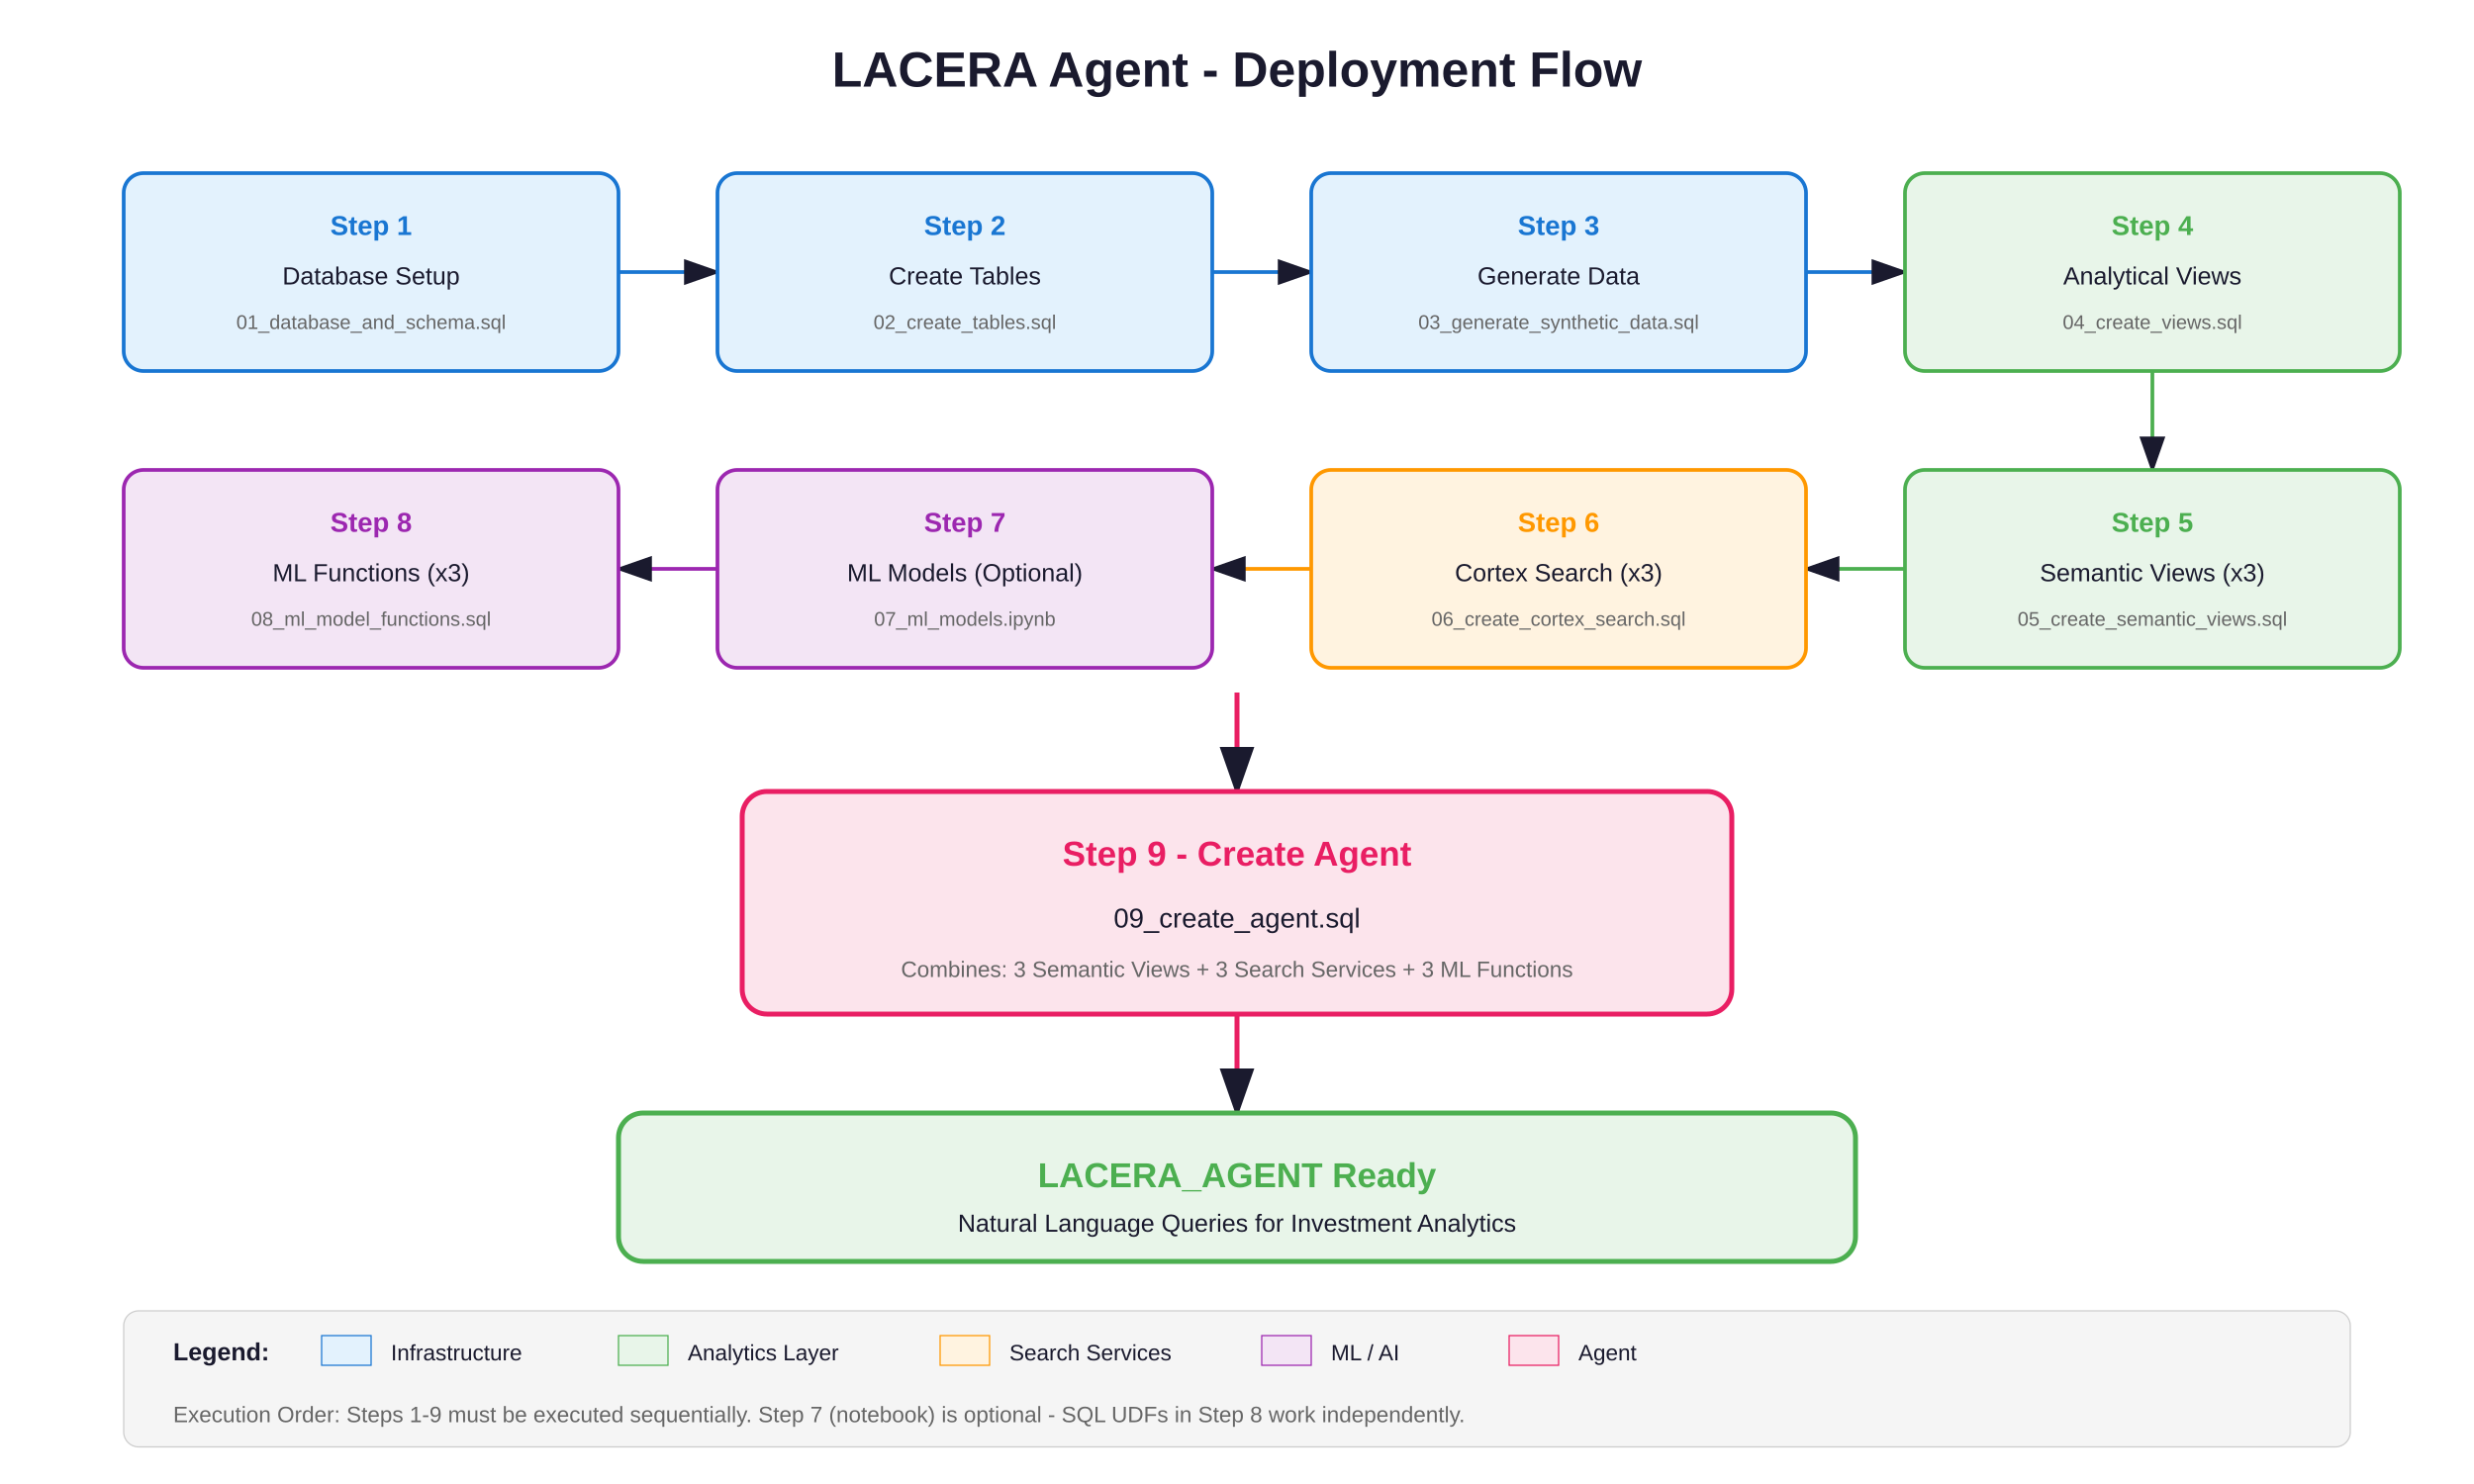
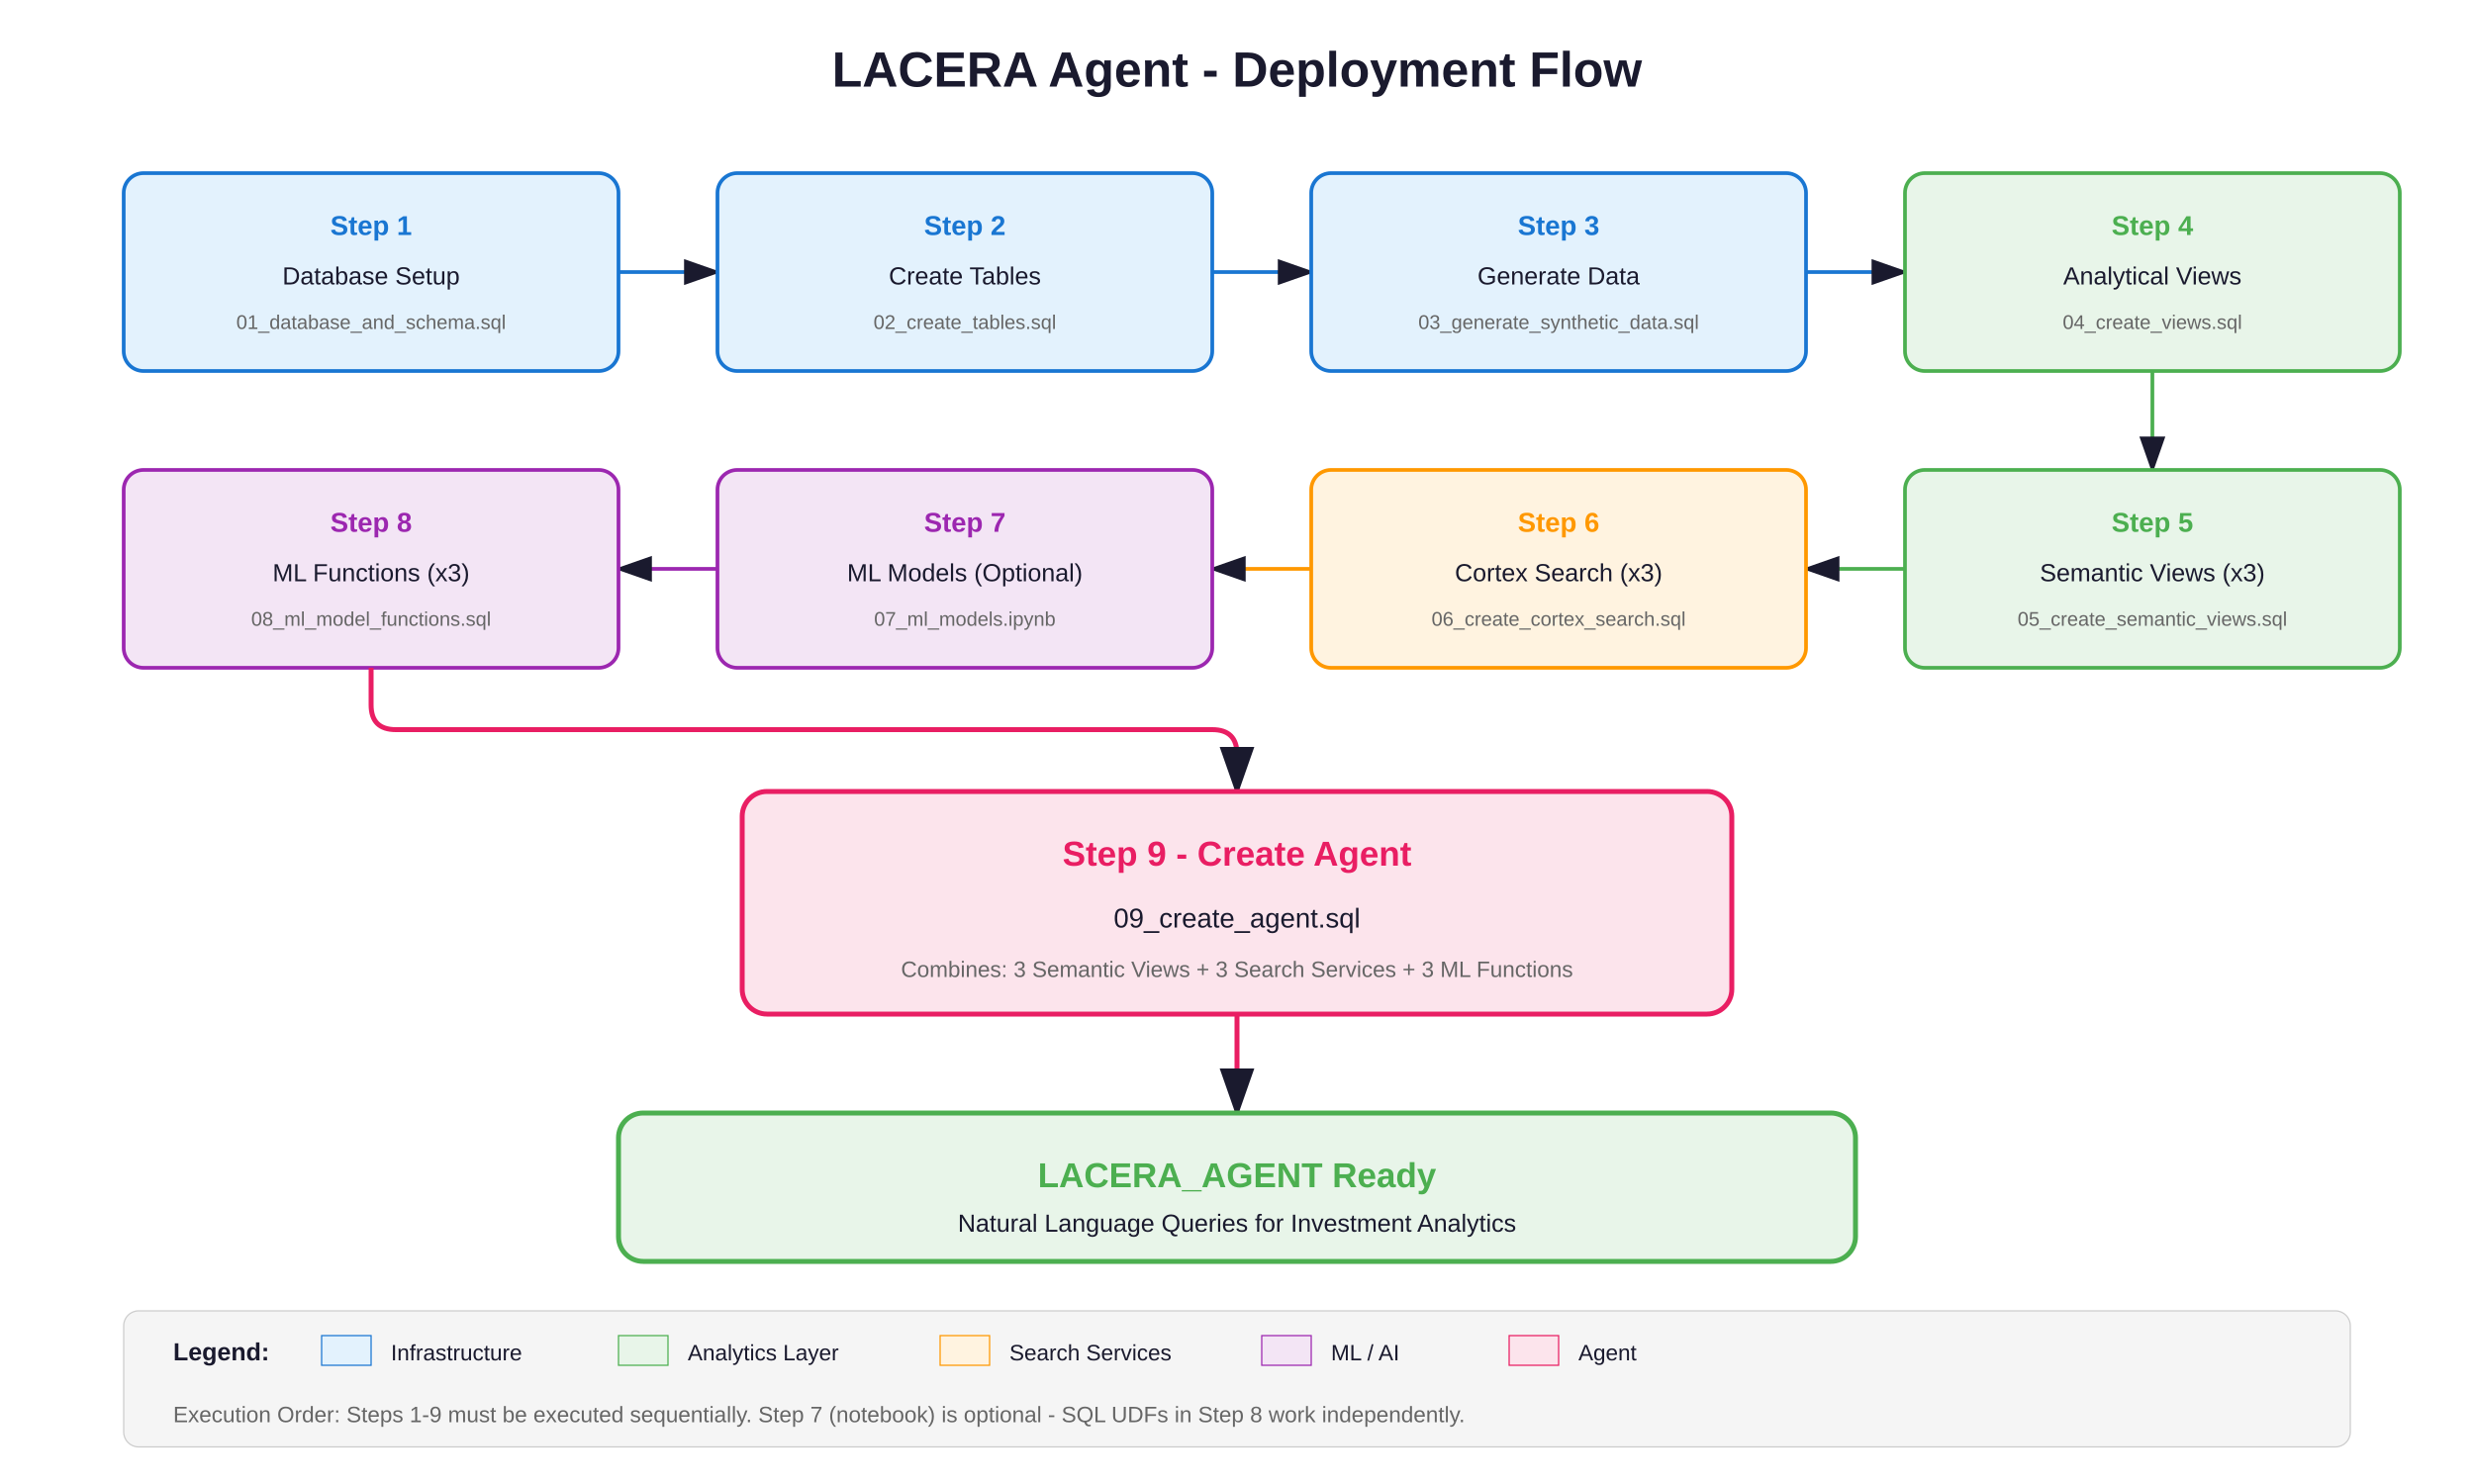
<svg xmlns="http://www.w3.org/2000/svg" viewBox="0 0 1000 600" font-family="Arial, Helvetica, sans-serif">
  <rect width="1000" height="600" fill="#ffffff" />
  <text x="500" y="35" text-anchor="middle" font-size="20" font-weight="bold" fill="#1a1a2e">LACERA Agent - Deployment Flow</text>
  <rect x="50" y="70" width="200" height="80" rx="8" fill="#e3f2fd" stroke="#1976d2" stroke-width="1.5" />
  <text x="150" y="95" text-anchor="middle" font-size="11" font-weight="bold" fill="#1976d2">Step 1</text>
  <text x="150" y="115" text-anchor="middle" font-size="10" fill="#1a1a2e">Database Setup</text>
  <text x="150" y="133" text-anchor="middle" font-size="8" fill="#666666">01_database_and_schema.sql</text>
  <line x1="250" y1="110" x2="290" y2="110" stroke="#1976d2" stroke-width="1.5" marker-end="url(#arrow1)" />
  <rect x="290" y="70" width="200" height="80" rx="8" fill="#e3f2fd" stroke="#1976d2" stroke-width="1.5" />
  <text x="390" y="95" text-anchor="middle" font-size="11" font-weight="bold" fill="#1976d2">Step 2</text>
  <text x="390" y="115" text-anchor="middle" font-size="10" fill="#1a1a2e">Create Tables</text>
  <text x="390" y="133" text-anchor="middle" font-size="8" fill="#666666">02_create_tables.sql</text>
  <line x1="490" y1="110" x2="530" y2="110" stroke="#1976d2" stroke-width="1.5" marker-end="url(#arrow1)" />
  <rect x="530" y="70" width="200" height="80" rx="8" fill="#e3f2fd" stroke="#1976d2" stroke-width="1.5" />
  <text x="630" y="95" text-anchor="middle" font-size="11" font-weight="bold" fill="#1976d2">Step 3</text>
  <text x="630" y="115" text-anchor="middle" font-size="10" fill="#1a1a2e">Generate Data</text>
  <text x="630" y="133" text-anchor="middle" font-size="8" fill="#666666">03_generate_synthetic_data.sql</text>
  <line x1="730" y1="110" x2="770" y2="110" stroke="#1976d2" stroke-width="1.5" marker-end="url(#arrow1)" />
  <rect x="770" y="70" width="200" height="80" rx="8" fill="#e8f5e9" stroke="#4caf50" stroke-width="1.5" />
  <text x="870" y="95" text-anchor="middle" font-size="11" font-weight="bold" fill="#4caf50">Step 4</text>
  <text x="870" y="115" text-anchor="middle" font-size="10" fill="#1a1a2e">Analytical Views</text>
  <text x="870" y="133" text-anchor="middle" font-size="8" fill="#666666">04_create_views.sql</text>
  <line x1="870" y1="150" x2="870" y2="190" stroke="#4caf50" stroke-width="1.5" marker-end="url(#arrow1)" />
  <rect x="770" y="190" width="200" height="80" rx="8" fill="#e8f5e9" stroke="#4caf50" stroke-width="1.5" />
  <text x="870" y="215" text-anchor="middle" font-size="11" font-weight="bold" fill="#4caf50">Step 5</text>
  <text x="870" y="235" text-anchor="middle" font-size="10" fill="#1a1a2e">Semantic Views (x3)</text>
  <text x="870" y="253" text-anchor="middle" font-size="8" fill="#666666">05_create_semantic_views.sql</text>
  <line x1="770" y1="230" x2="730" y2="230" stroke="#4caf50" stroke-width="1.5" marker-end="url(#arrow1)" />
  <rect x="530" y="190" width="200" height="80" rx="8" fill="#fff3e0" stroke="#ff9800" stroke-width="1.5" />
  <text x="630" y="215" text-anchor="middle" font-size="11" font-weight="bold" fill="#ff9800">Step 6</text>
  <text x="630" y="235" text-anchor="middle" font-size="10" fill="#1a1a2e">Cortex Search (x3)</text>
  <text x="630" y="253" text-anchor="middle" font-size="8" fill="#666666">06_create_cortex_search.sql</text>
  <line x1="530" y1="230" x2="490" y2="230" stroke="#ff9800" stroke-width="1.5" marker-end="url(#arrow1)" />
  <rect x="290" y="190" width="200" height="80" rx="8" fill="#f3e5f5" stroke="#9c27b0" stroke-width="1.5" />
  <text x="390" y="215" text-anchor="middle" font-size="11" font-weight="bold" fill="#9c27b0">Step 7</text>
  <text x="390" y="235" text-anchor="middle" font-size="10" fill="#1a1a2e">ML Models (Optional)</text>
  <text x="390" y="253" text-anchor="middle" font-size="8" fill="#666666">07_ml_models.ipynb</text>
  <line x1="290" y1="230" x2="250" y2="230" stroke="#9c27b0" stroke-width="1.5" marker-end="url(#arrow1)" />
  <rect x="50" y="190" width="200" height="80" rx="8" fill="#f3e5f5" stroke="#9c27b0" stroke-width="1.5" />
  <text x="150" y="215" text-anchor="middle" font-size="11" font-weight="bold" fill="#9c27b0">Step 8</text>
  <text x="150" y="235" text-anchor="middle" font-size="10" fill="#1a1a2e">ML Functions (x3)</text>
  <text x="150" y="253" text-anchor="middle" font-size="8" fill="#666666">08_ml_model_functions.sql</text>
-   <line x1="500" y1="280" x2="500" y2="320" stroke="#e91e63" stroke-width="2" marker-end="url(#arrow1)" />
+   <path d="M 150 270 L 150 285 Q 150 295 160 295 L 490 295 Q 500 295 500 305 L 500 320" fill="none" stroke="#e91e63" stroke-width="2" marker-end="url(#arrow1)" />
  <rect x="300" y="320" width="400" height="90" rx="10" fill="#fce4ec" stroke="#e91e63" stroke-width="2" />
  <text x="500" y="350" text-anchor="middle" font-size="14" font-weight="bold" fill="#e91e63">Step 9 - Create Agent</text>
  <text x="500" y="375" text-anchor="middle" font-size="11" fill="#1a1a2e">09_create_agent.sql</text>
  <text x="500" y="395" text-anchor="middle" font-size="9" fill="#666666">Combines: 3 Semantic Views + 3 Search Services + 3 ML Functions</text>
  <line x1="500" y1="410" x2="500" y2="450" stroke="#e91e63" stroke-width="2" marker-end="url(#arrow1)" />
  <rect x="250" y="450" width="500" height="60" rx="10" fill="#e8f5e9" stroke="#4caf50" stroke-width="2" />
  <text x="500" y="480" text-anchor="middle" font-size="14" font-weight="bold" fill="#4caf50">LACERA_AGENT Ready</text>
  <text x="500" y="498" text-anchor="middle" font-size="10" fill="#1a1a2e">Natural Language Queries for Investment Analytics</text>
  <rect x="50" y="530" width="900" height="55" rx="6" fill="#f5f5f5" stroke="#cccccc" stroke-width="0.5" />
  <text x="70" y="550" font-size="10" font-weight="bold" fill="#1a1a2e">Legend:</text>
  <rect x="130" y="540" width="20" height="12" fill="#e3f2fd" stroke="#1976d2" stroke-width="0.5" />
  <text x="158" y="550" font-size="9" fill="#1a1a2e">Infrastructure</text>
  <rect x="250" y="540" width="20" height="12" fill="#e8f5e9" stroke="#4caf50" stroke-width="0.5" />
  <text x="278" y="550" font-size="9" fill="#1a1a2e">Analytics Layer</text>
  <rect x="380" y="540" width="20" height="12" fill="#fff3e0" stroke="#ff9800" stroke-width="0.5" />
  <text x="408" y="550" font-size="9" fill="#1a1a2e">Search Services</text>
  <rect x="510" y="540" width="20" height="12" fill="#f3e5f5" stroke="#9c27b0" stroke-width="0.5" />
  <text x="538" y="550" font-size="9" fill="#1a1a2e">ML / AI</text>
  <rect x="610" y="540" width="20" height="12" fill="#fce4ec" stroke="#e91e63" stroke-width="0.5" />
  <text x="638" y="550" font-size="9" fill="#1a1a2e">Agent</text>
  <text x="70" y="575" font-size="9" fill="#666666">Execution Order: Steps 1-9 must be executed sequentially. Step 7 (notebook) is optional - SQL UDFs in Step 8 work independently.</text>
  <defs>
    <marker id="arrow1" markerWidth="10" markerHeight="7" refX="9" refY="3.5" orient="auto">
      <polygon points="0 0, 10 3.5, 0 7" fill="#1a1a2e" />
    </marker>
  </defs>
</svg>
